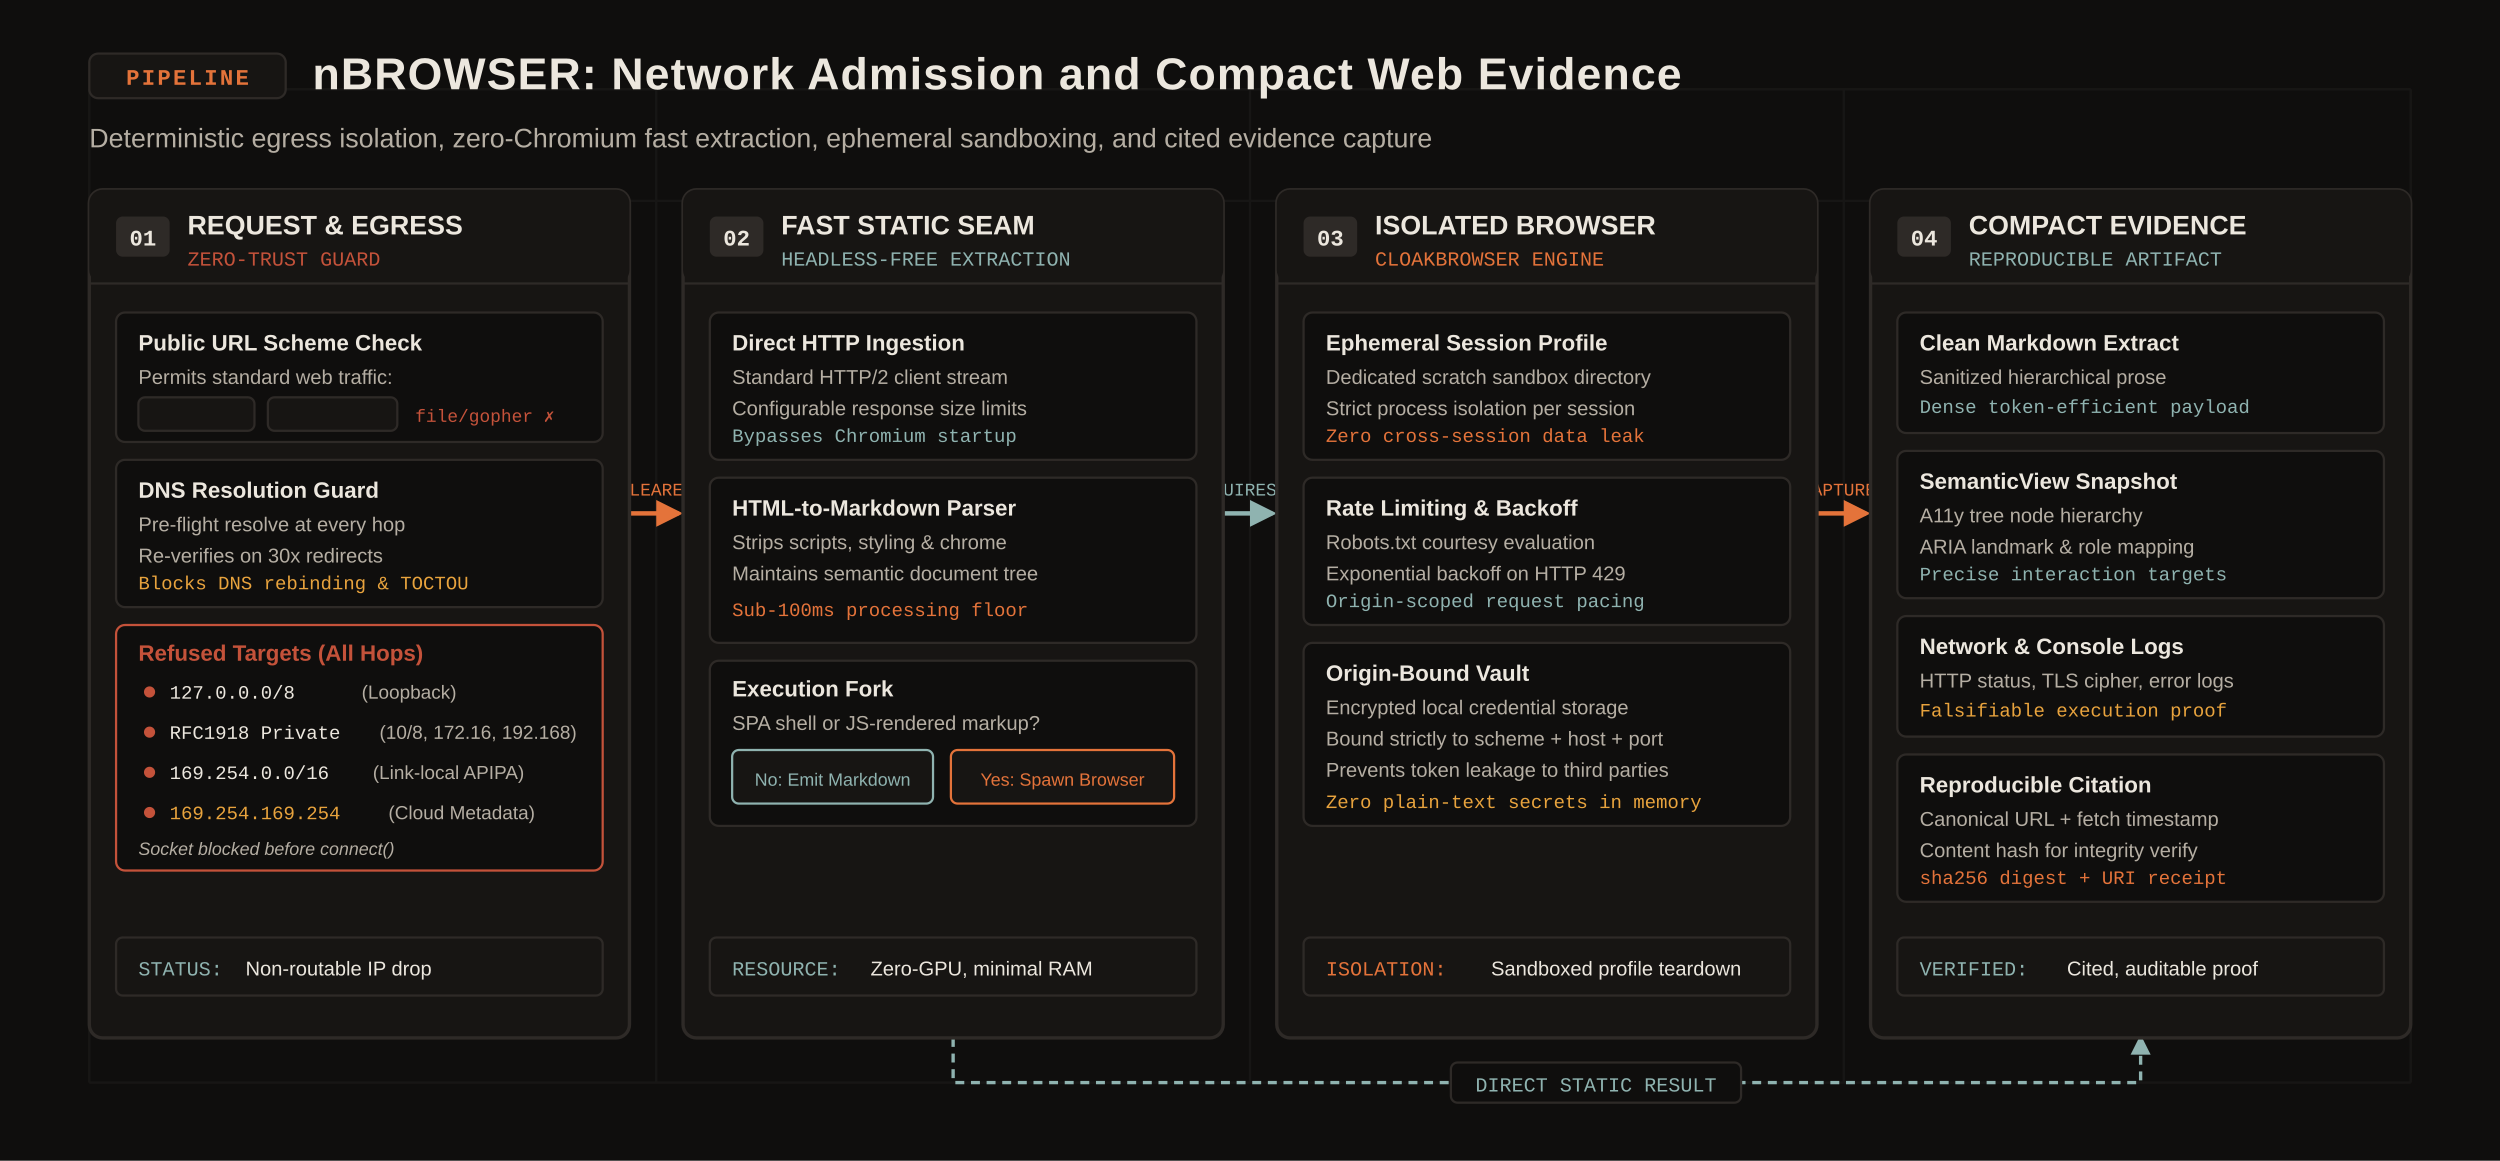
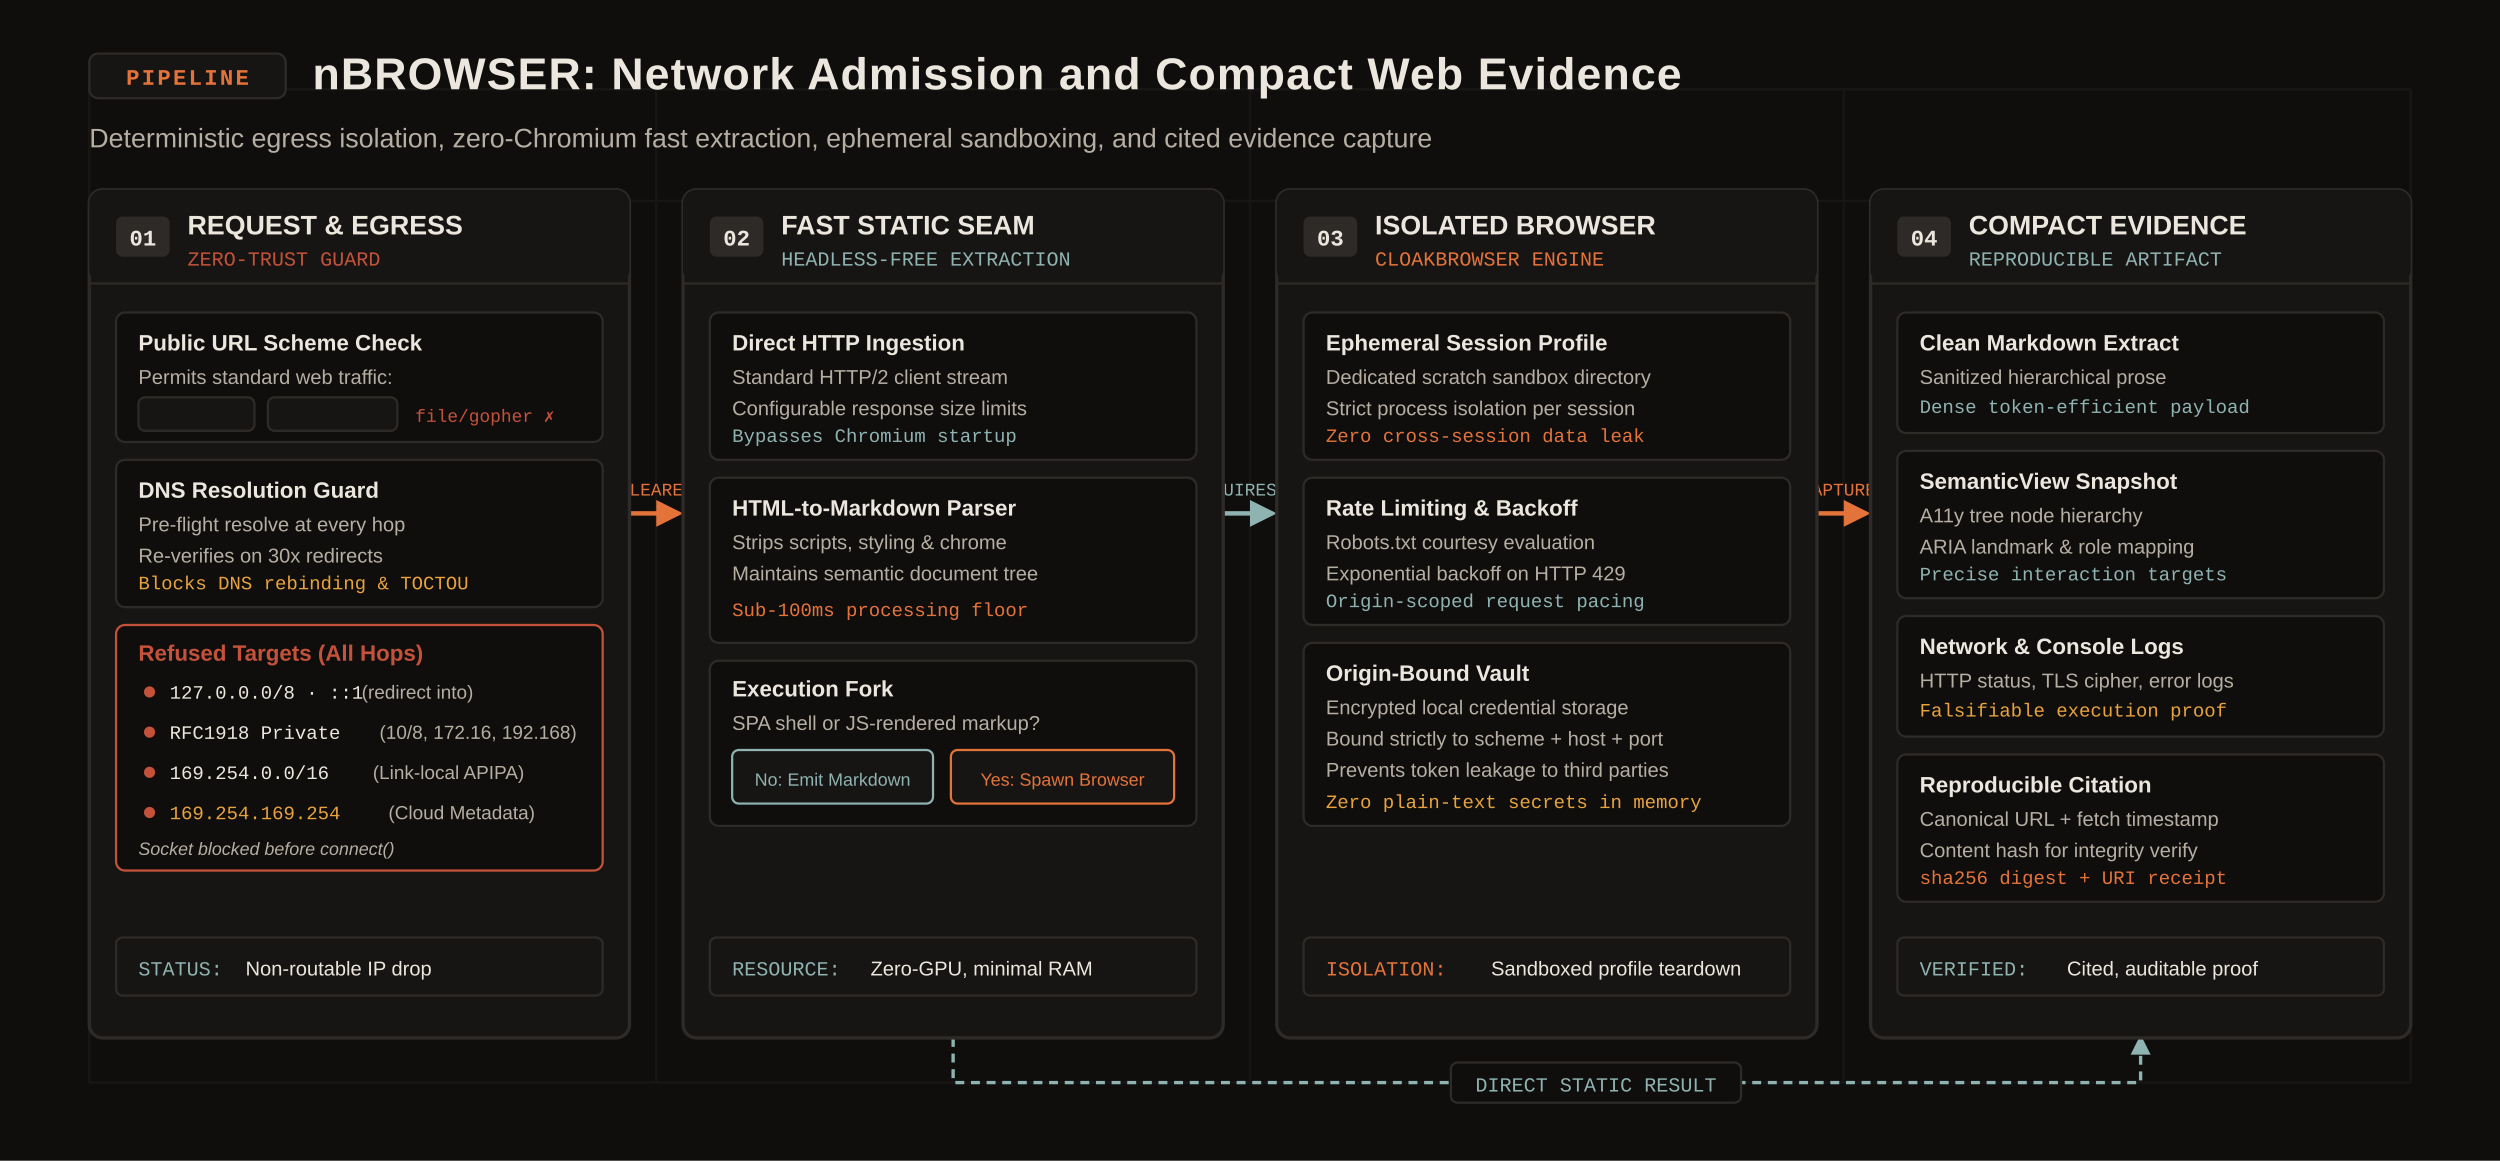
<svg xmlns="http://www.w3.org/2000/svg" viewBox="0 0 1120 520" role="img" aria-labelledby="title desc">
  <defs>
    <marker id="arrow-copper" markerWidth="8" markerHeight="8" refX="6" refY="4" orient="auto">
      <path d="M1,1 L7,4 L1,7 Z" fill="#E4733A" />
    </marker>
    <marker id="arrow-cyan" markerWidth="8" markerHeight="8" refX="6" refY="4" orient="auto">
      <path d="M1,1 L7,4 L1,7 Z" fill="#8FB3B0" />
    </marker>
    <marker id="arrow-amber" markerWidth="8" markerHeight="8" refX="6" refY="4" orient="auto">
      <path d="M1,1 L7,4 L1,7 Z" fill="#E8A33D" />
    </marker>
    <linearGradient id="grad-copper-cyan" x1="0%" y1="0%" x2="100%" y2="0%">
      <stop offset="0%" stop-color="#E4733A" />
      <stop offset="100%" stop-color="#8FB3B0" />
    </linearGradient>
    <linearGradient id="grad-cyan-copper" x1="0%" y1="0%" x2="100%" y2="0%">
      <stop offset="0%" stop-color="#8FB3B0" />
      <stop offset="100%" stop-color="#E4733A" />
    </linearGradient>
  </defs>
  <rect width="1120" height="520" fill="#0F0E0D" />
  <g opacity="0.04" stroke="#ECE7DE" stroke-width="1">
    <line x1="40" y1="40" x2="1080" y2="40" />
    <line x1="40" y1="90" x2="1080" y2="90" />
    <line x1="40" y1="485" x2="1080" y2="485" />
    <line x1="40" y1="40" x2="40" y2="485" />
    <line x1="294" y1="40" x2="294" y2="485" />
    <line x1="560" y1="40" x2="560" y2="485" />
    <line x1="826" y1="40" x2="826" y2="485" />
    <line x1="1080" y1="40" x2="1080" y2="485" />
  </g>
  <g>
    <rect x="40" y="24" width="88" height="20" rx="4" fill="#171513" stroke="#2E2A27" stroke-width="1" />
    <text x="84" y="38" font-family="'Courier New', monospace" font-size="10" font-weight="bold" fill="#E4733A" text-anchor="middle" letter-spacing="1">PIPELINE</text>
    <text x="140" y="40" font-family="Arial, sans-serif" font-size="20" font-weight="bold" fill="#ECE7DE" letter-spacing="0.5">nBROWSER: Network Admission and Compact Web Evidence</text>
    <text x="40" y="66" font-family="Arial, sans-serif" font-size="12" fill="#B5AEA3">Deterministic egress isolation, zero-Chromium fast extraction, ephemeral sandboxing, and cited evidence capture</text>
  </g>
  <path d="M 282 230 L 304 230" fill="none" stroke="#E4733A" stroke-width="2" marker-end="url(#arrow-copper)" />
  <text x="294" y="222" font-family="'Courier New', monospace" font-size="8" fill="#E4733A" text-anchor="middle">CLEARED</text>
  <path d="M 548 230 L 570 230" fill="none" stroke="#8FB3B0" stroke-width="2" marker-end="url(#arrow-cyan)" />
  <text x="560" y="222" font-family="'Courier New', monospace" font-size="8" fill="#8FB3B0" text-anchor="middle">REQUIRES JS</text>
  <path d="M 814 230 L 836 230" fill="none" stroke="#E4733A" stroke-width="2" marker-end="url(#arrow-copper)" />
  <text x="826" y="222" font-family="'Courier New', monospace" font-size="8" fill="#E4733A" text-anchor="middle">CAPTURED</text>
  <path d="M 427 465 L 427 485 L 959 485 L 959 465" fill="none" stroke="#8FB3B0" stroke-width="1.5" stroke-dasharray="4,3" marker-end="url(#arrow-cyan)" />
  <rect x="650" y="476" width="130" height="18" rx="3" fill="#0F0E0D" stroke="#2E2A27" stroke-width="1" />
  <text x="715" y="489" font-family="'Courier New', monospace" font-size="9" fill="#8FB3B0" text-anchor="middle">DIRECT STATIC RESULT</text>
  <g id="stage-1">
    <rect x="40" y="85" width="242" height="380" rx="6" fill="#171513" stroke="#2E2A27" stroke-width="1.5" />
    <rect x="40" y="85" width="242" height="42" rx="6" fill="#171513" />
    <path d="M 40 127 L 282 127" stroke="#2E2A27" stroke-width="1" />
    <rect x="52" y="97" width="24" height="18" rx="3" fill="#2E2A27" />
    <text x="64" y="110" font-family="'Courier New', monospace" font-size="10" font-weight="bold" fill="#ECE7DE" text-anchor="middle">01</text>
    <text x="84" y="105" font-family="Arial, sans-serif" font-size="12" font-weight="bold" fill="#ECE7DE">REQUEST &amp; EGRESS</text>
    <text x="84" y="119" font-family="'Courier New', monospace" font-size="9" fill="#C4523A">ZERO-TRUST GUARD</text>
    <g transform="translate(52, 140)">
      <rect width="218" height="58" rx="4" fill="#0F0E0D" stroke="#2E2A27" stroke-width="1" />
      <text x="10" y="17" font-family="Arial, sans-serif" font-size="10" font-weight="bold" fill="#ECE7DE">Public URL Scheme Check</text>
      <text x="10" y="32" font-family="Arial, sans-serif" font-size="9" fill="#B5AEA3">Permits standard web traffic:</text>
      <rect x="10" y="38" width="52" height="15" rx="3" fill="#171513" stroke="#2E2A27" stroke-width="1" />
      <text x="36" y="49" font-family="'Courier New', monospace" font-size="8.5" fill="#8FB3B0" text-anchor="middle" />
      <rect x="68" y="38" width="58" height="15" rx="3" fill="#171513" stroke="#2E2A27" stroke-width="1" />
      <text x="97" y="49" font-family="'Courier New', monospace" font-size="8.5" fill="#8FB3B0" text-anchor="middle" />
      <text x="134" y="49" font-family="'Courier New', monospace" font-size="8" fill="#C4523A">file/gopher ✗</text>
    </g>
    <g transform="translate(52, 206)">
      <rect width="218" height="66" rx="4" fill="#0F0E0D" stroke="#2E2A27" stroke-width="1" />
      <text x="10" y="17" font-family="Arial, sans-serif" font-size="10" font-weight="bold" fill="#ECE7DE">DNS Resolution Guard</text>
      <text x="10" y="32" font-family="Arial, sans-serif" font-size="9" fill="#B5AEA3">Pre-flight resolve at every hop</text>
      <text x="10" y="46" font-family="Arial, sans-serif" font-size="9" fill="#B5AEA3">Re-verifies on 30x redirects</text>
      <text x="10" y="58" font-family="'Courier New', monospace" font-size="8.5" fill="#E8A33D">Blocks DNS rebinding &amp; TOCTOU</text>
    </g>
    <g transform="translate(52, 280)">
      <rect width="218" height="110" rx="4" fill="#0F0E0D" stroke="#C4523A" stroke-width="1" />
      <text x="10" y="16" font-family="Arial, sans-serif" font-size="10" font-weight="bold" fill="#C4523A">Refused Targets (All Hops)</text>
      <circle cx="15" cy="30" r="2.5" fill="#C4523A" />
-       <text x="24" y="33" font-family="'Courier New', monospace" font-size="8.5" fill="#ECE7DE">127.0.0.0/8</text>
-       <text x="110" y="33" font-family="Arial, sans-serif" font-size="8.5" fill="#B5AEA3">(Loopback)</text>
+       <text x="24" y="33" font-family="'Courier New', monospace" font-size="8.5" fill="#ECE7DE">127.0.0.0/8 · ::1</text>
+       <text x="110" y="33" font-family="Arial, sans-serif" font-size="8.5" fill="#B5AEA3">(redirect into)</text>
      <circle cx="15" cy="48" r="2.5" fill="#C4523A" />
      <text x="24" y="51" font-family="'Courier New', monospace" font-size="8.5" fill="#ECE7DE">RFC1918 Private</text>
      <text x="118" y="51" font-family="Arial, sans-serif" font-size="8.5" fill="#B5AEA3">(10/8, 172.16, 192.168)</text>
      <circle cx="15" cy="66" r="2.5" fill="#C4523A" />
      <text x="24" y="69" font-family="'Courier New', monospace" font-size="8.5" fill="#ECE7DE">169.254.0.0/16</text>
      <text x="115" y="69" font-family="Arial, sans-serif" font-size="8.5" fill="#B5AEA3">(Link-local APIPA)</text>
      <circle cx="15" cy="84" r="2.5" fill="#C4523A" />
      <text x="24" y="87" font-family="'Courier New', monospace" font-size="8.5" fill="#E8A33D">169.254.169.254</text>
      <text x="122" y="87" font-family="Arial, sans-serif" font-size="8.5" fill="#B5AEA3">(Cloud Metadata)</text>
      <text x="10" y="103" font-family="Arial, sans-serif" font-size="8" fill="#B5AEA3" font-style="italic">Socket blocked before connect()</text>
    </g>
    <rect x="52" y="420" width="218" height="26" rx="3" fill="#171513" stroke="#2E2A27" stroke-width="1" />
    <text x="62" y="437" font-family="'Courier New', monospace" font-size="9" fill="#8FB3B0">STATUS:</text>
    <text x="110" y="437" font-family="Arial, sans-serif" font-size="9" fill="#ECE7DE">Non-routable IP drop</text>
  </g>
  <g id="stage-2">
    <rect x="306" y="85" width="242" height="380" rx="6" fill="#171513" stroke="#2E2A27" stroke-width="1.5" />
    <rect x="306" y="85" width="242" height="42" rx="6" fill="#171513" />
    <path d="M 306 127 L 548 127" stroke="#2E2A27" stroke-width="1" />
    <rect x="318" y="97" width="24" height="18" rx="3" fill="#2E2A27" />
    <text x="330" y="110" font-family="'Courier New', monospace" font-size="10" font-weight="bold" fill="#ECE7DE" text-anchor="middle">02</text>
    <text x="350" y="105" font-family="Arial, sans-serif" font-size="12" font-weight="bold" fill="#ECE7DE">FAST STATIC SEAM</text>
    <text x="350" y="119" font-family="'Courier New', monospace" font-size="9" fill="#8FB3B0">HEADLESS-FREE EXTRACTION</text>
    <g transform="translate(318, 140)">
      <rect width="218" height="66" rx="4" fill="#0F0E0D" stroke="#2E2A27" stroke-width="1" />
      <text x="10" y="17" font-family="Arial, sans-serif" font-size="10" font-weight="bold" fill="#ECE7DE">Direct HTTP Ingestion</text>
      <text x="10" y="32" font-family="Arial, sans-serif" font-size="9" fill="#B5AEA3">Standard HTTP/2 client stream</text>
      <text x="10" y="46" font-family="Arial, sans-serif" font-size="9" fill="#B5AEA3">Configurable response size limits</text>
      <text x="10" y="58" font-family="'Courier New', monospace" font-size="8.5" fill="#8FB3B0">Bypasses Chromium startup</text>
    </g>
    <g transform="translate(318, 214)">
      <rect width="218" height="74" rx="4" fill="#0F0E0D" stroke="#2E2A27" stroke-width="1" />
      <text x="10" y="17" font-family="Arial, sans-serif" font-size="10" font-weight="bold" fill="#ECE7DE">HTML-to-Markdown Parser</text>
      <text x="10" y="32" font-family="Arial, sans-serif" font-size="9" fill="#B5AEA3">Strips scripts, styling &amp; chrome</text>
      <text x="10" y="46" font-family="Arial, sans-serif" font-size="9" fill="#B5AEA3">Maintains semantic document tree</text>
      <text x="10" y="62" font-family="'Courier New', monospace" font-size="8.5" fill="#E4733A">Sub-100ms processing floor</text>
    </g>
    <g transform="translate(318, 296)">
      <rect width="218" height="74" rx="4" fill="#0F0E0D" stroke="#2E2A27" stroke-width="1" />
      <text x="10" y="16" font-family="Arial, sans-serif" font-size="10" font-weight="bold" fill="#ECE7DE">Execution Fork</text>
      <text x="10" y="31" font-family="Arial, sans-serif" font-size="9" fill="#B5AEA3">SPA shell or JS-rendered markup?</text>
      <g transform="translate(10, 40)">
        <rect width="90" height="24" rx="3" fill="#171513" stroke="#8FB3B0" stroke-width="1" />
        <text x="45" y="16" font-family="Arial, sans-serif" font-size="8" fill="#8FB3B0" text-anchor="middle">No: Emit Markdown</text>
        <rect x="98" width="100" height="24" rx="3" fill="#171513" stroke="#E4733A" stroke-width="1" />
        <text x="148" y="16" font-family="Arial, sans-serif" font-size="8" fill="#E4733A" text-anchor="middle">Yes: Spawn Browser</text>
      </g>
    </g>
    <rect x="318" y="420" width="218" height="26" rx="3" fill="#171513" stroke="#2E2A27" stroke-width="1" />
    <text x="328" y="437" font-family="'Courier New', monospace" font-size="9" fill="#8FB3B0">RESOURCE:</text>
    <text x="390" y="437" font-family="Arial, sans-serif" font-size="9" fill="#ECE7DE">Zero-GPU, minimal RAM</text>
  </g>
  <g id="stage-3">
    <rect x="572" y="85" width="242" height="380" rx="6" fill="#171513" stroke="#2E2A27" stroke-width="1.5" />
    <rect x="572" y="85" width="242" height="42" rx="6" fill="#171513" />
    <path d="M 572 127 L 814 127" stroke="#2E2A27" stroke-width="1" />
    <rect x="584" y="97" width="24" height="18" rx="3" fill="#2E2A27" />
    <text x="596" y="110" font-family="'Courier New', monospace" font-size="10" font-weight="bold" fill="#ECE7DE" text-anchor="middle">03</text>
    <text x="616" y="105" font-family="Arial, sans-serif" font-size="12" font-weight="bold" fill="#ECE7DE">ISOLATED BROWSER</text>
    <text x="616" y="119" font-family="'Courier New', monospace" font-size="9" fill="#E4733A">CLOAKBROWSER ENGINE</text>
    <g transform="translate(584, 140)">
      <rect width="218" height="66" rx="4" fill="#0F0E0D" stroke="#2E2A27" stroke-width="1" />
      <text x="10" y="17" font-family="Arial, sans-serif" font-size="10" font-weight="bold" fill="#ECE7DE">Ephemeral Session Profile</text>
      <text x="10" y="32" font-family="Arial, sans-serif" font-size="9" fill="#B5AEA3">Dedicated scratch sandbox directory</text>
      <text x="10" y="46" font-family="Arial, sans-serif" font-size="9" fill="#B5AEA3">Strict process isolation per session</text>
      <text x="10" y="58" font-family="'Courier New', monospace" font-size="8.5" fill="#E4733A">Zero cross-session data leak</text>
    </g>
    <g transform="translate(584, 214)">
      <rect width="218" height="66" rx="4" fill="#0F0E0D" stroke="#2E2A27" stroke-width="1" />
      <text x="10" y="17" font-family="Arial, sans-serif" font-size="10" font-weight="bold" fill="#ECE7DE">Rate Limiting &amp; Backoff</text>
      <text x="10" y="32" font-family="Arial, sans-serif" font-size="9" fill="#B5AEA3">Robots.txt courtesy evaluation</text>
      <text x="10" y="46" font-family="Arial, sans-serif" font-size="9" fill="#B5AEA3">Exponential backoff on HTTP 429</text>
      <text x="10" y="58" font-family="'Courier New', monospace" font-size="8.5" fill="#8FB3B0">Origin-scoped request pacing</text>
    </g>
    <g transform="translate(584, 288)">
      <rect width="218" height="82" rx="4" fill="#0F0E0D" stroke="#2E2A27" stroke-width="1" />
      <text x="10" y="17" font-family="Arial, sans-serif" font-size="10" font-weight="bold" fill="#ECE7DE">Origin-Bound Vault</text>
      <text x="10" y="32" font-family="Arial, sans-serif" font-size="9" fill="#B5AEA3">Encrypted local credential storage</text>
      <text x="10" y="46" font-family="Arial, sans-serif" font-size="9" fill="#B5AEA3">Bound strictly to scheme + host + port</text>
      <text x="10" y="60" font-family="Arial, sans-serif" font-size="9" fill="#B5AEA3">Prevents token leakage to third parties</text>
      <text x="10" y="74" font-family="'Courier New', monospace" font-size="8.5" fill="#E8A33D">Zero plain-text secrets in memory</text>
    </g>
    <rect x="584" y="420" width="218" height="26" rx="3" fill="#171513" stroke="#2E2A27" stroke-width="1" />
    <text x="594" y="437" font-family="'Courier New', monospace" font-size="9" fill="#E4733A">ISOLATION:</text>
    <text x="668" y="437" font-family="Arial, sans-serif" font-size="9" fill="#ECE7DE">Sandboxed profile teardown</text>
  </g>
  <g id="stage-4">
    <rect x="838" y="85" width="242" height="380" rx="6" fill="#171513" stroke="#2E2A27" stroke-width="1.5" />
    <rect x="838" y="85" width="242" height="42" rx="6" fill="#171513" />
    <path d="M 838 127 L 1080 127" stroke="#2E2A27" stroke-width="1" />
    <rect x="850" y="97" width="24" height="18" rx="3" fill="#2E2A27" />
    <text x="862" y="110" font-family="'Courier New', monospace" font-size="10" font-weight="bold" fill="#ECE7DE" text-anchor="middle">04</text>
    <text x="882" y="105" font-family="Arial, sans-serif" font-size="12" font-weight="bold" fill="#ECE7DE">COMPACT EVIDENCE</text>
    <text x="882" y="119" font-family="'Courier New', monospace" font-size="9" fill="#8FB3B0">REPRODUCIBLE ARTIFACT</text>
    <g transform="translate(850, 140)">
      <rect width="218" height="54" rx="4" fill="#0F0E0D" stroke="#2E2A27" stroke-width="1" />
      <text x="10" y="17" font-family="Arial, sans-serif" font-size="10" font-weight="bold" fill="#ECE7DE">Clean Markdown Extract</text>
      <text x="10" y="32" font-family="Arial, sans-serif" font-size="9" fill="#B5AEA3">Sanitized hierarchical prose</text>
      <text x="10" y="45" font-family="'Courier New', monospace" font-size="8.5" fill="#8FB3B0">Dense token-efficient payload</text>
    </g>
    <g transform="translate(850, 202)">
      <rect width="218" height="66" rx="4" fill="#0F0E0D" stroke="#2E2A27" stroke-width="1" />
      <text x="10" y="17" font-family="Arial, sans-serif" font-size="10" font-weight="bold" fill="#ECE7DE">SemanticView Snapshot</text>
      <text x="10" y="32" font-family="Arial, sans-serif" font-size="9" fill="#B5AEA3">A11y tree node hierarchy</text>
      <text x="10" y="46" font-family="Arial, sans-serif" font-size="9" fill="#B5AEA3">ARIA landmark &amp; role mapping</text>
      <text x="10" y="58" font-family="'Courier New', monospace" font-size="8.5" fill="#8FB3B0">Precise interaction targets</text>
    </g>
    <g transform="translate(850, 276)">
      <rect width="218" height="54" rx="4" fill="#0F0E0D" stroke="#2E2A27" stroke-width="1" />
      <text x="10" y="17" font-family="Arial, sans-serif" font-size="10" font-weight="bold" fill="#ECE7DE">Network &amp; Console Logs</text>
      <text x="10" y="32" font-family="Arial, sans-serif" font-size="9" fill="#B5AEA3">HTTP status, TLS cipher, error logs</text>
      <text x="10" y="45" font-family="'Courier New', monospace" font-size="8.5" fill="#E8A33D">Falsifiable execution proof</text>
    </g>
    <g transform="translate(850, 338)">
      <rect width="218" height="66" rx="4" fill="#0F0E0D" stroke="#2E2A27" stroke-width="1" />
      <text x="10" y="17" font-family="Arial, sans-serif" font-size="10" font-weight="bold" fill="#ECE7DE">Reproducible Citation</text>
      <text x="10" y="32" font-family="Arial, sans-serif" font-size="9" fill="#B5AEA3">Canonical URL + fetch timestamp</text>
      <text x="10" y="46" font-family="Arial, sans-serif" font-size="9" fill="#B5AEA3">Content hash for integrity verify</text>
      <text x="10" y="58" font-family="'Courier New', monospace" font-size="8.5" fill="#E4733A">sha256 digest + URI receipt</text>
    </g>
    <rect x="850" y="420" width="218" height="26" rx="3" fill="#171513" stroke="#2E2A27" stroke-width="1" />
    <text x="860" y="437" font-family="'Courier New', monospace" font-size="9" fill="#8FB3B0">VERIFIED:</text>
    <text x="926" y="437" font-family="Arial, sans-serif" font-size="9" fill="#ECE7DE">Cited, auditable proof</text>
  </g>
</svg>
